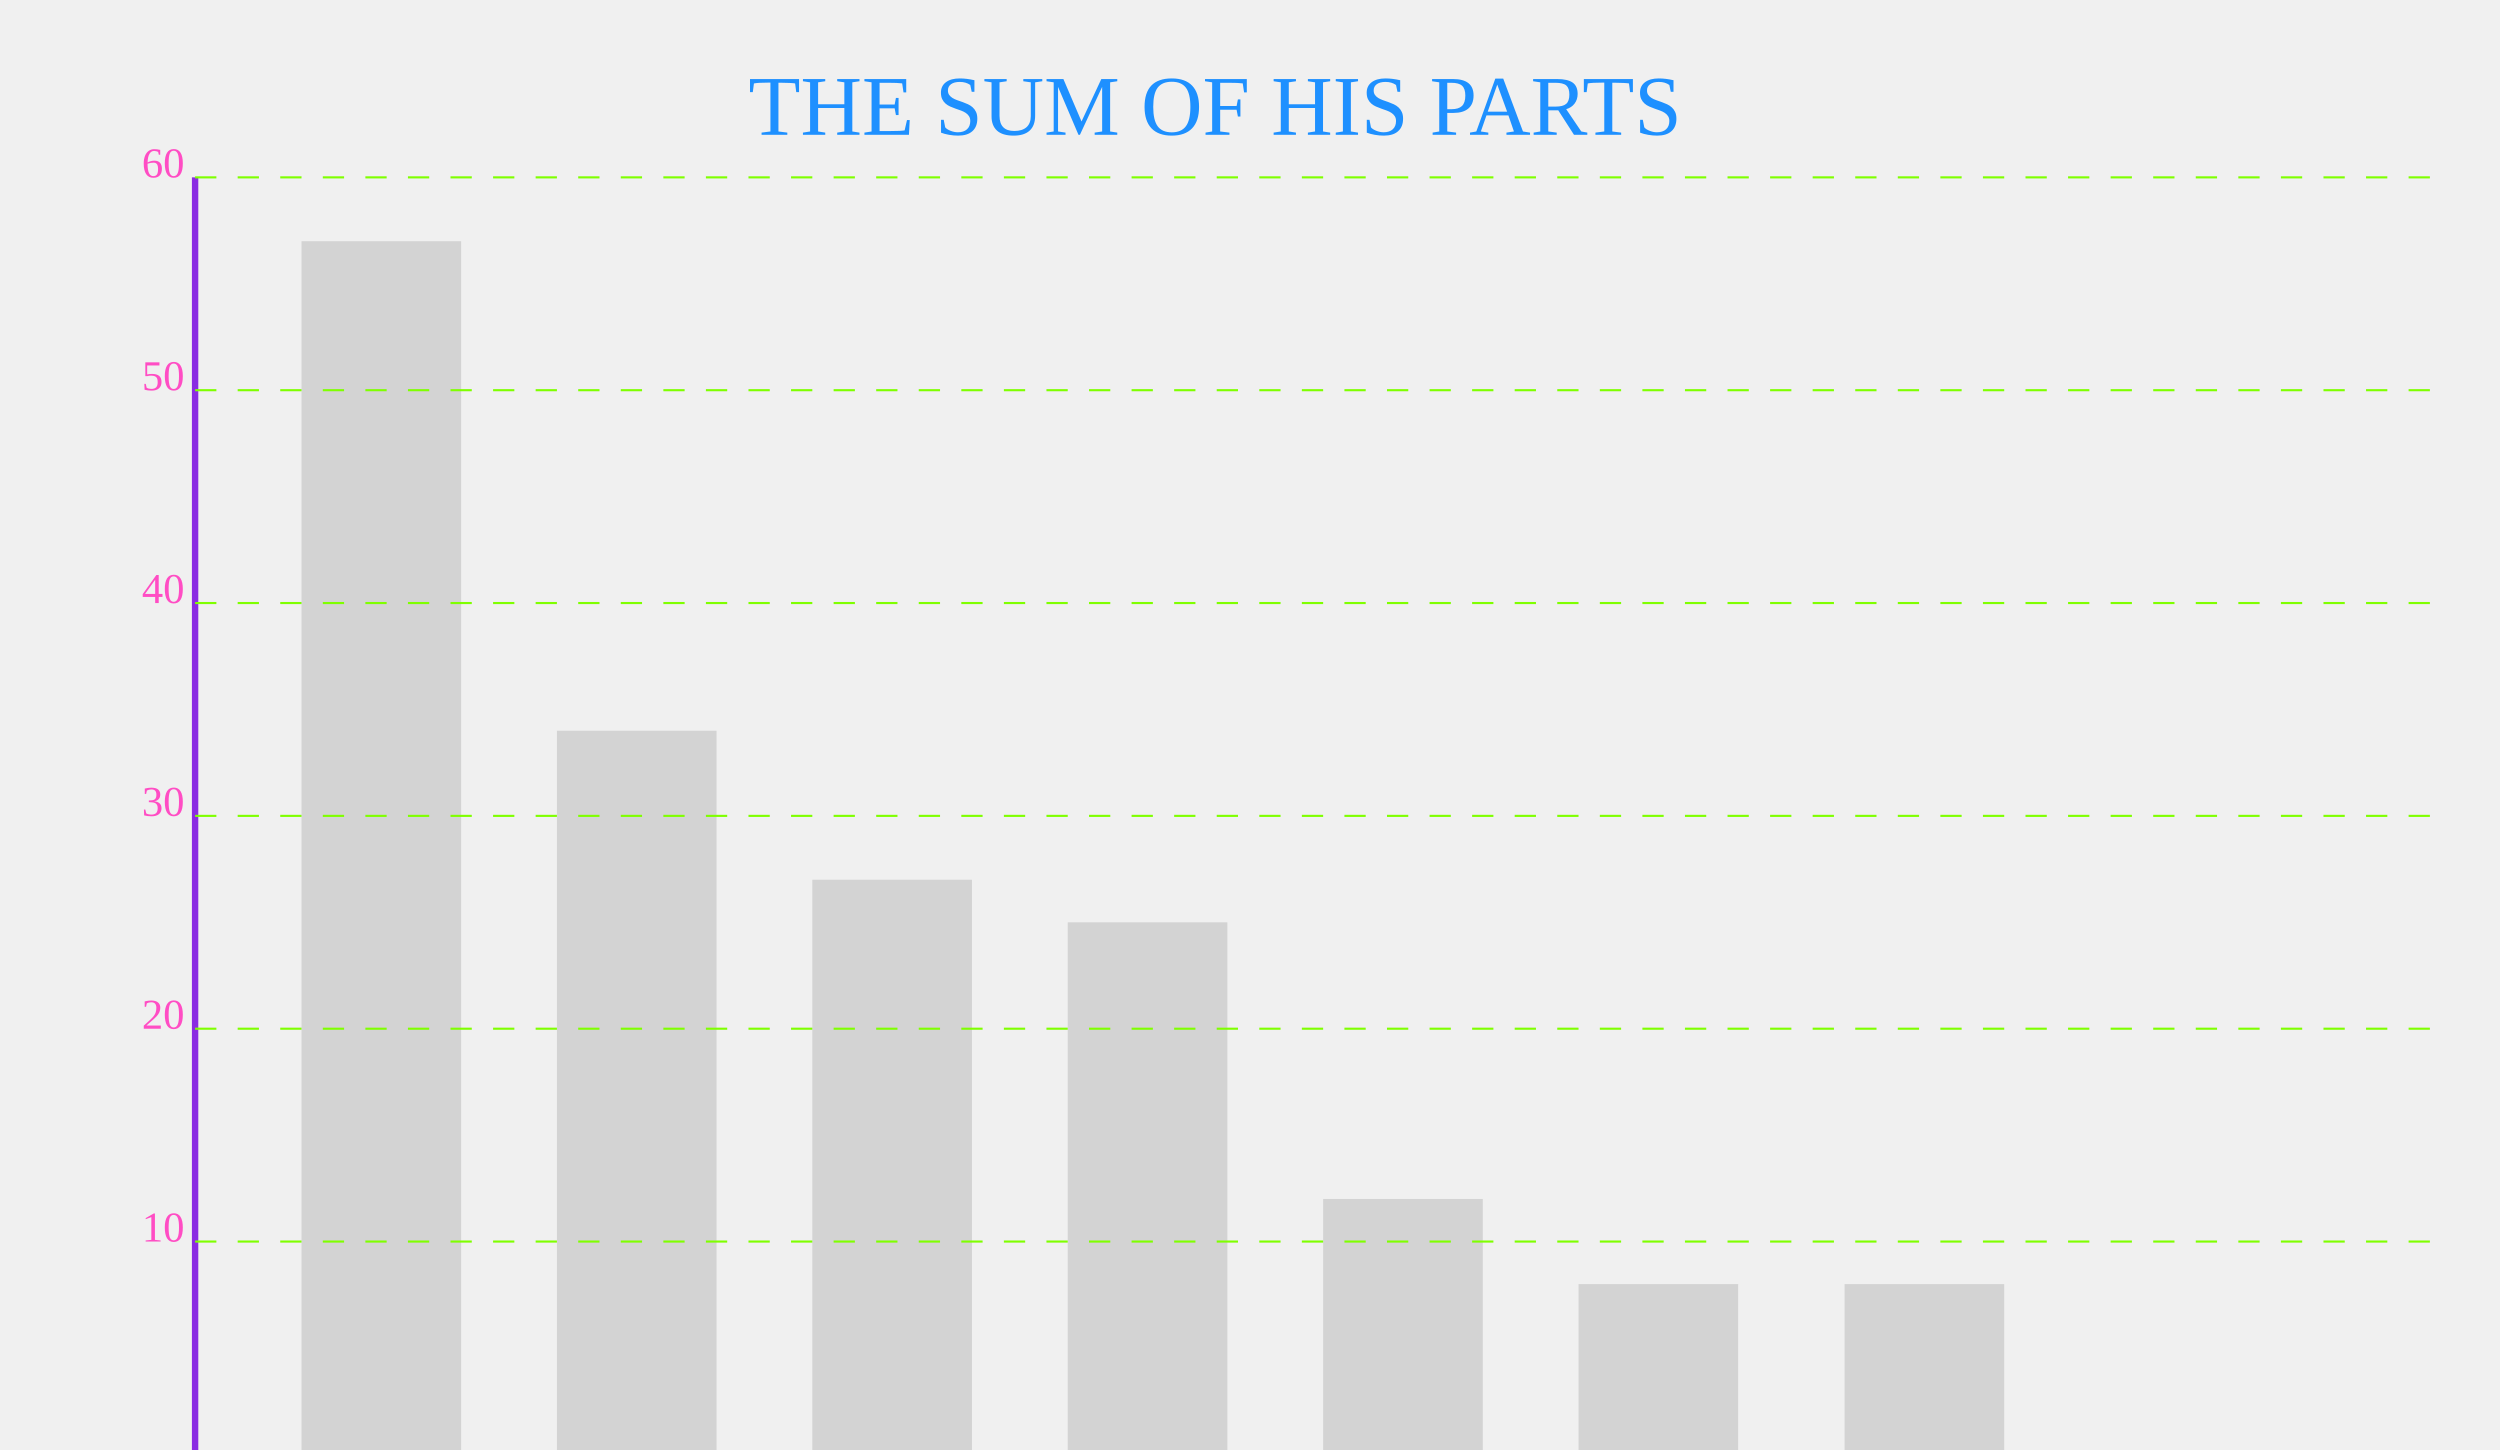
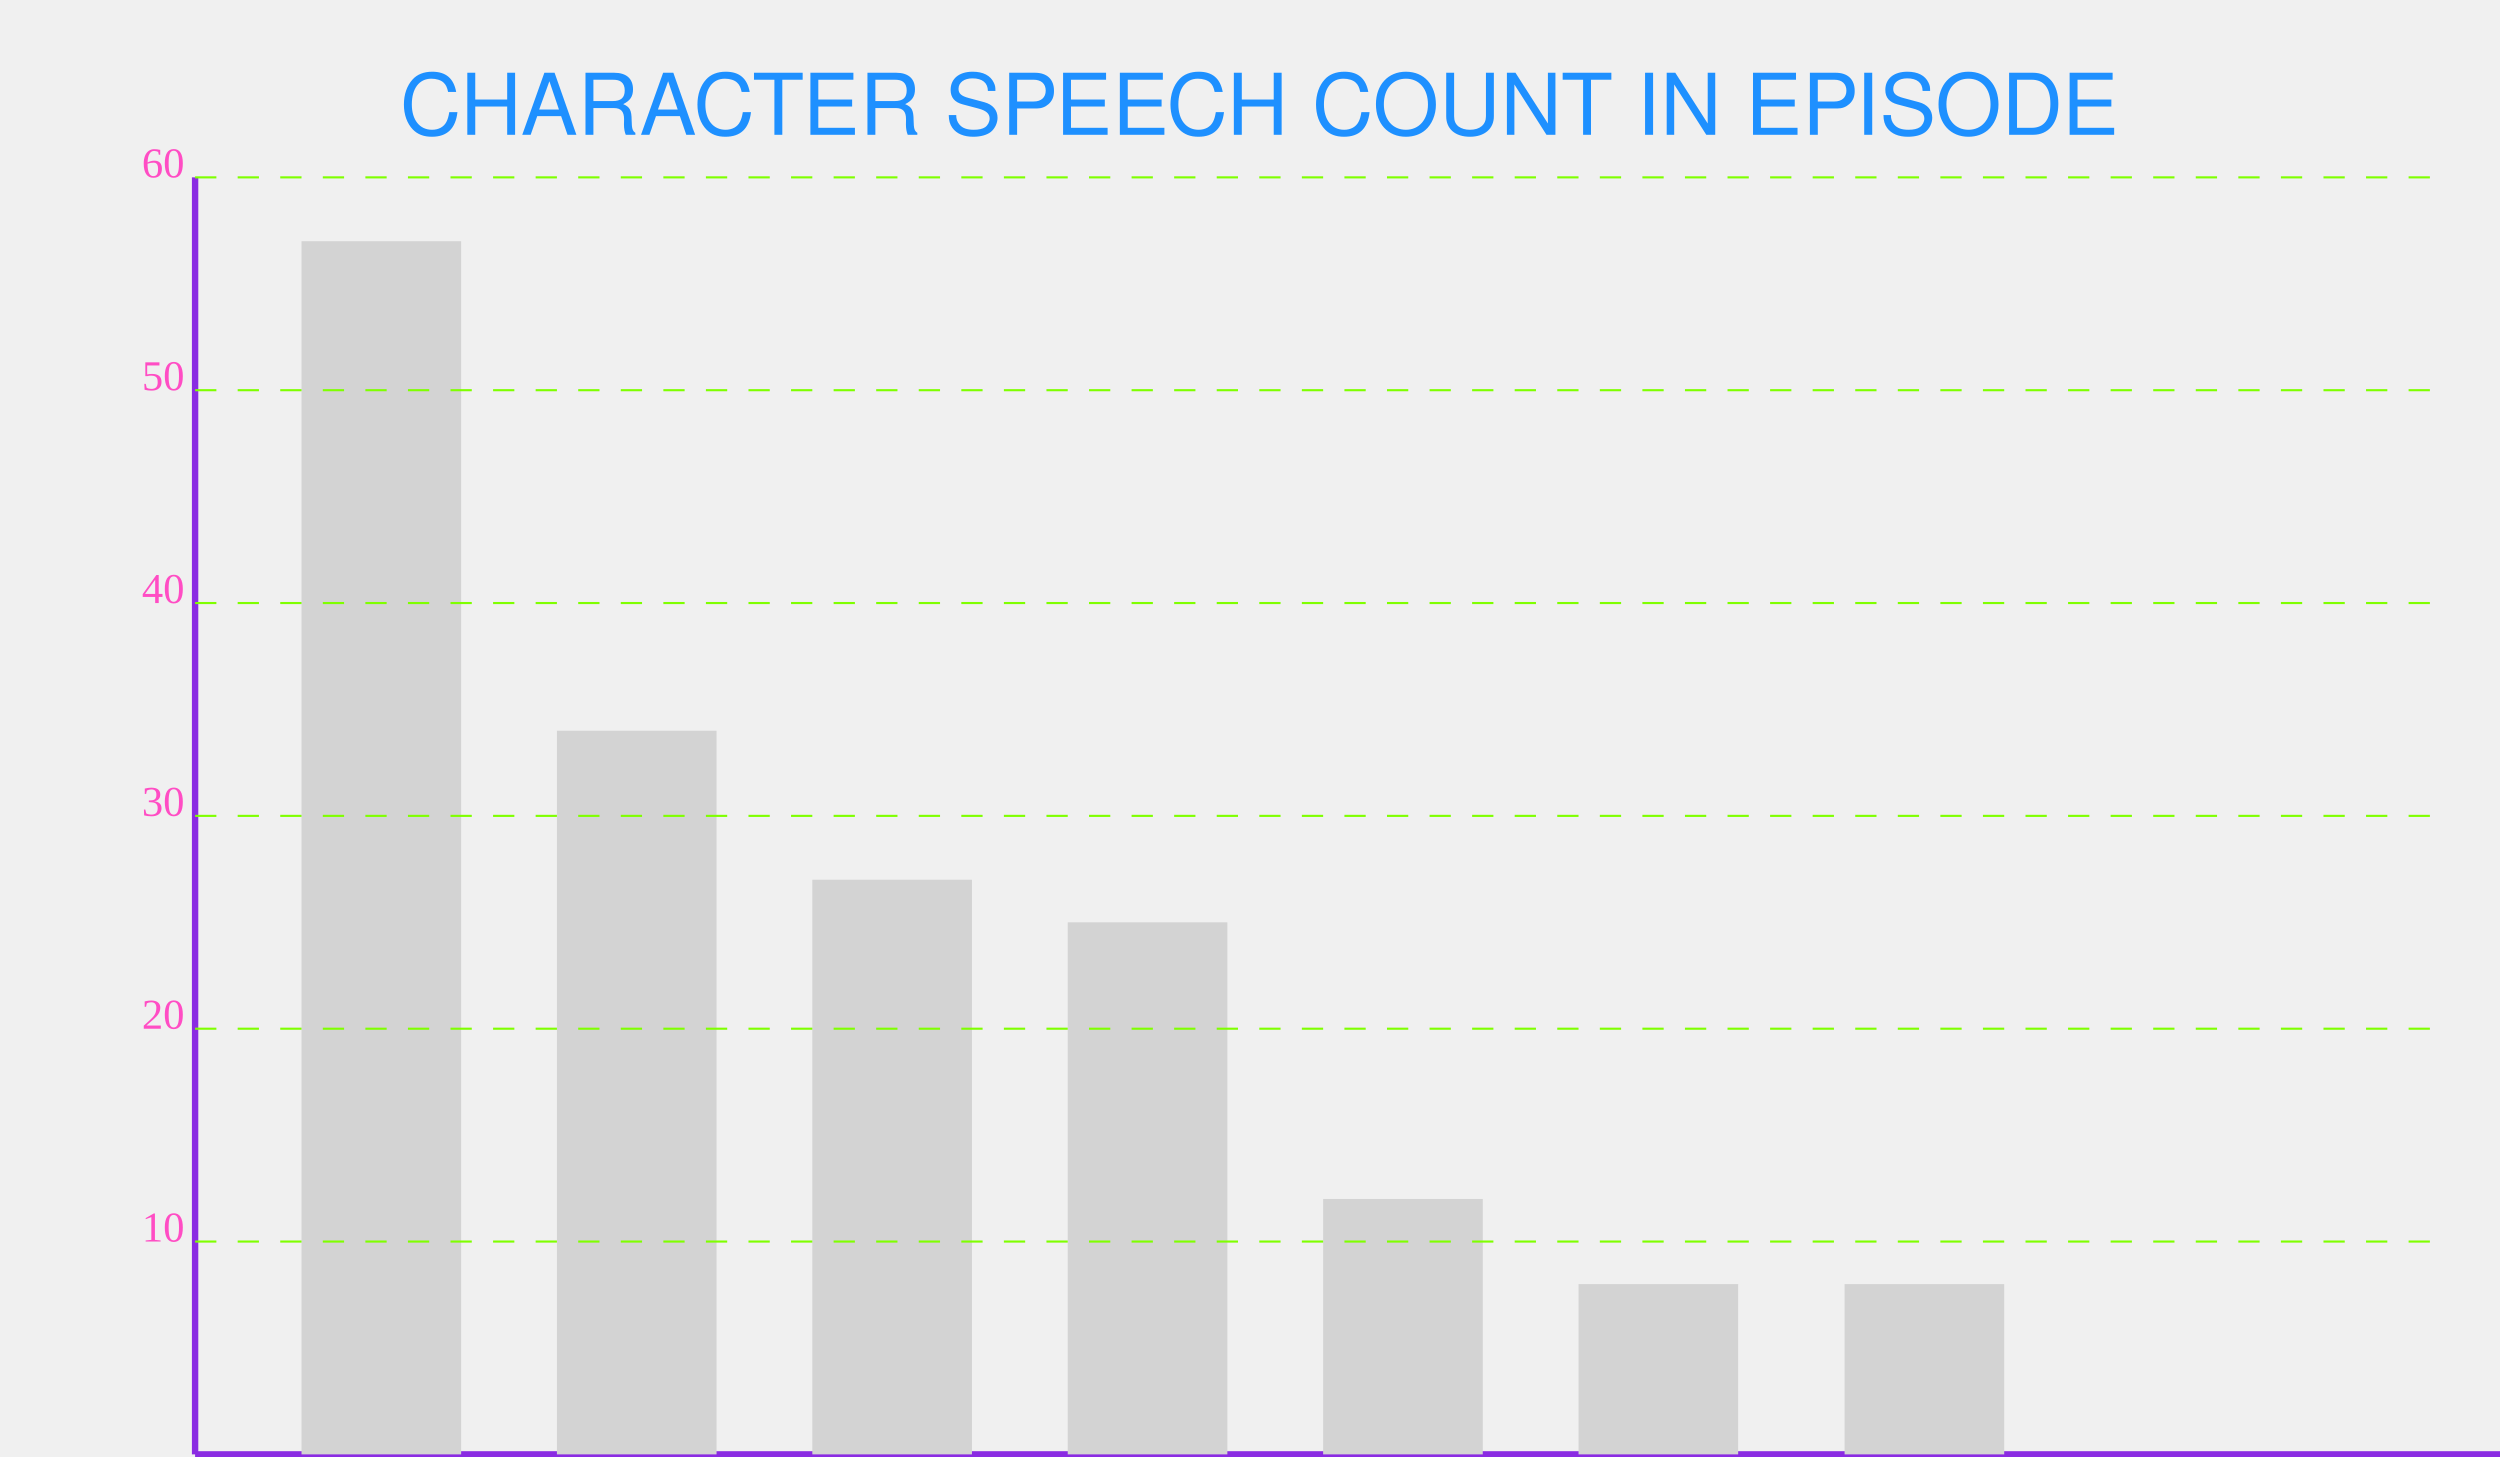
<svg xmlns="http://www.w3.org/2000/svg" width="100%" height="100%">
  <g transform="translate(25, 410) scale(.6)">
-     <text x="310" y="-620" text-anchor="start" fill="DodgerBlue" font-size="40">THE SUM OF HIS PARTS</text>
+     <text x="550" y="-620" text-anchor="middle" fill="DodgerBlue" font-family="Helvetica, sans-serif" font-size="40"> CHARACTER SPEECH COUNT IN EPISODE</text>
    <line x1="50" y1="0" x2="1200" y2="0" stroke="BlueViolet" stroke-width="3" />
    <line x1="50" y1="0" x2="50" y2="-600" stroke="BlueViolet" stroke-width="3" />
    <g id="Cyborg">
      <text x="100 " y="30" text-anchor="start" font-size="22" fill="#3399ff">Cyborg</text>
      <rect x="100" y="-570" width="75" height="570" fill="lightgrey" />
    </g>
    <g id="Fixit">
      <text x="220 " y="30" text-anchor="start" font-size="22" fill="white">Fixit</text>
      <rect x="220" y="-340" width="75" height="340" fill="lightgrey" />
    </g>
    <g id="Mumbo">
      <text x="340 " y="30" text-anchor="start" font-size="22" fill="white">Mumbo</text>
      <rect x="340" y="-270" width="75" height="270" fill="lightgrey" />
    </g>
    <g id="Robin">
      <text x="460 " y="30" text-anchor="start" font-size="22" fill="#ff3333">Robin</text>
      <rect x="460" y="-250" width="75" height="250" fill="lightgrey" />
    </g>
    <g id="BeastBoy">
      <text x="580 " y="30" text-anchor="start" font-size="22" fill="#1aff1a">Beast Boy</text>
      <rect x="580" y="-120" width="75" height="120" fill="lightgrey" />
    </g>
    <g id="Starfire">
      <text x="700 " y="30" text-anchor="start" font-size="22" fill="#ffff4d">Starfire</text>
      <rect x="700" y="-80" width="75" height="80" fill="lightgrey" />
    </g>
    <g id="Raven">
      <text x="825 " y="30" text-anchor="start" font-size="22" fill="#dd99ff">Raven</text>
      <rect x="825" y="-80" width="75" height="80" fill="lightgrey" />
    </g>
    <text x="35" y="-100" fill="#ff4dc4" text-anchor="middle" font-size="20">10</text>
    <line x1="50" y1="-100" x2="1100" y2="-100" stroke="Chartreuse" stroke-dasharray="10" />
    <text x="35" y="-200" fill="#ff4dc4" text-anchor="middle" font-size="20">20</text>
    <line x1="50" y1="-200" x2="1100" y2="-200" stroke="Chartreuse" stroke-dasharray="10" />
    <text x="35" y="-300" fill="#ff4dc4" text-anchor="middle" font-size="20">30</text>
    <line x1="50" y1="-300" x2="1100" y2="-300" stroke="Chartreuse" stroke-dasharray="10" />
    <text x="35" y="-400" fill="#ff4dc4" text-anchor="middle" font-size="20">40</text>
    <line x1="50" y1="-400" x2="1100" y2="-400" stroke="Chartreuse" stroke-dasharray="10" />
    <text x="35" y="-500" fill="#ff4dc4" text-anchor="middle" font-size="20">50</text>
    <line x1="50" y1="-500" x2="1100" y2="-500" stroke="Chartreuse" stroke-dasharray="10" />
    <text x="35" y="-600" fill="#ff4dc4" text-anchor="middle" font-size="20">60</text>
    <line x1="50" y1="-600" x2="1100" y2="-600" stroke="Chartreuse" stroke-dasharray="10" />
  </g>
</svg>
